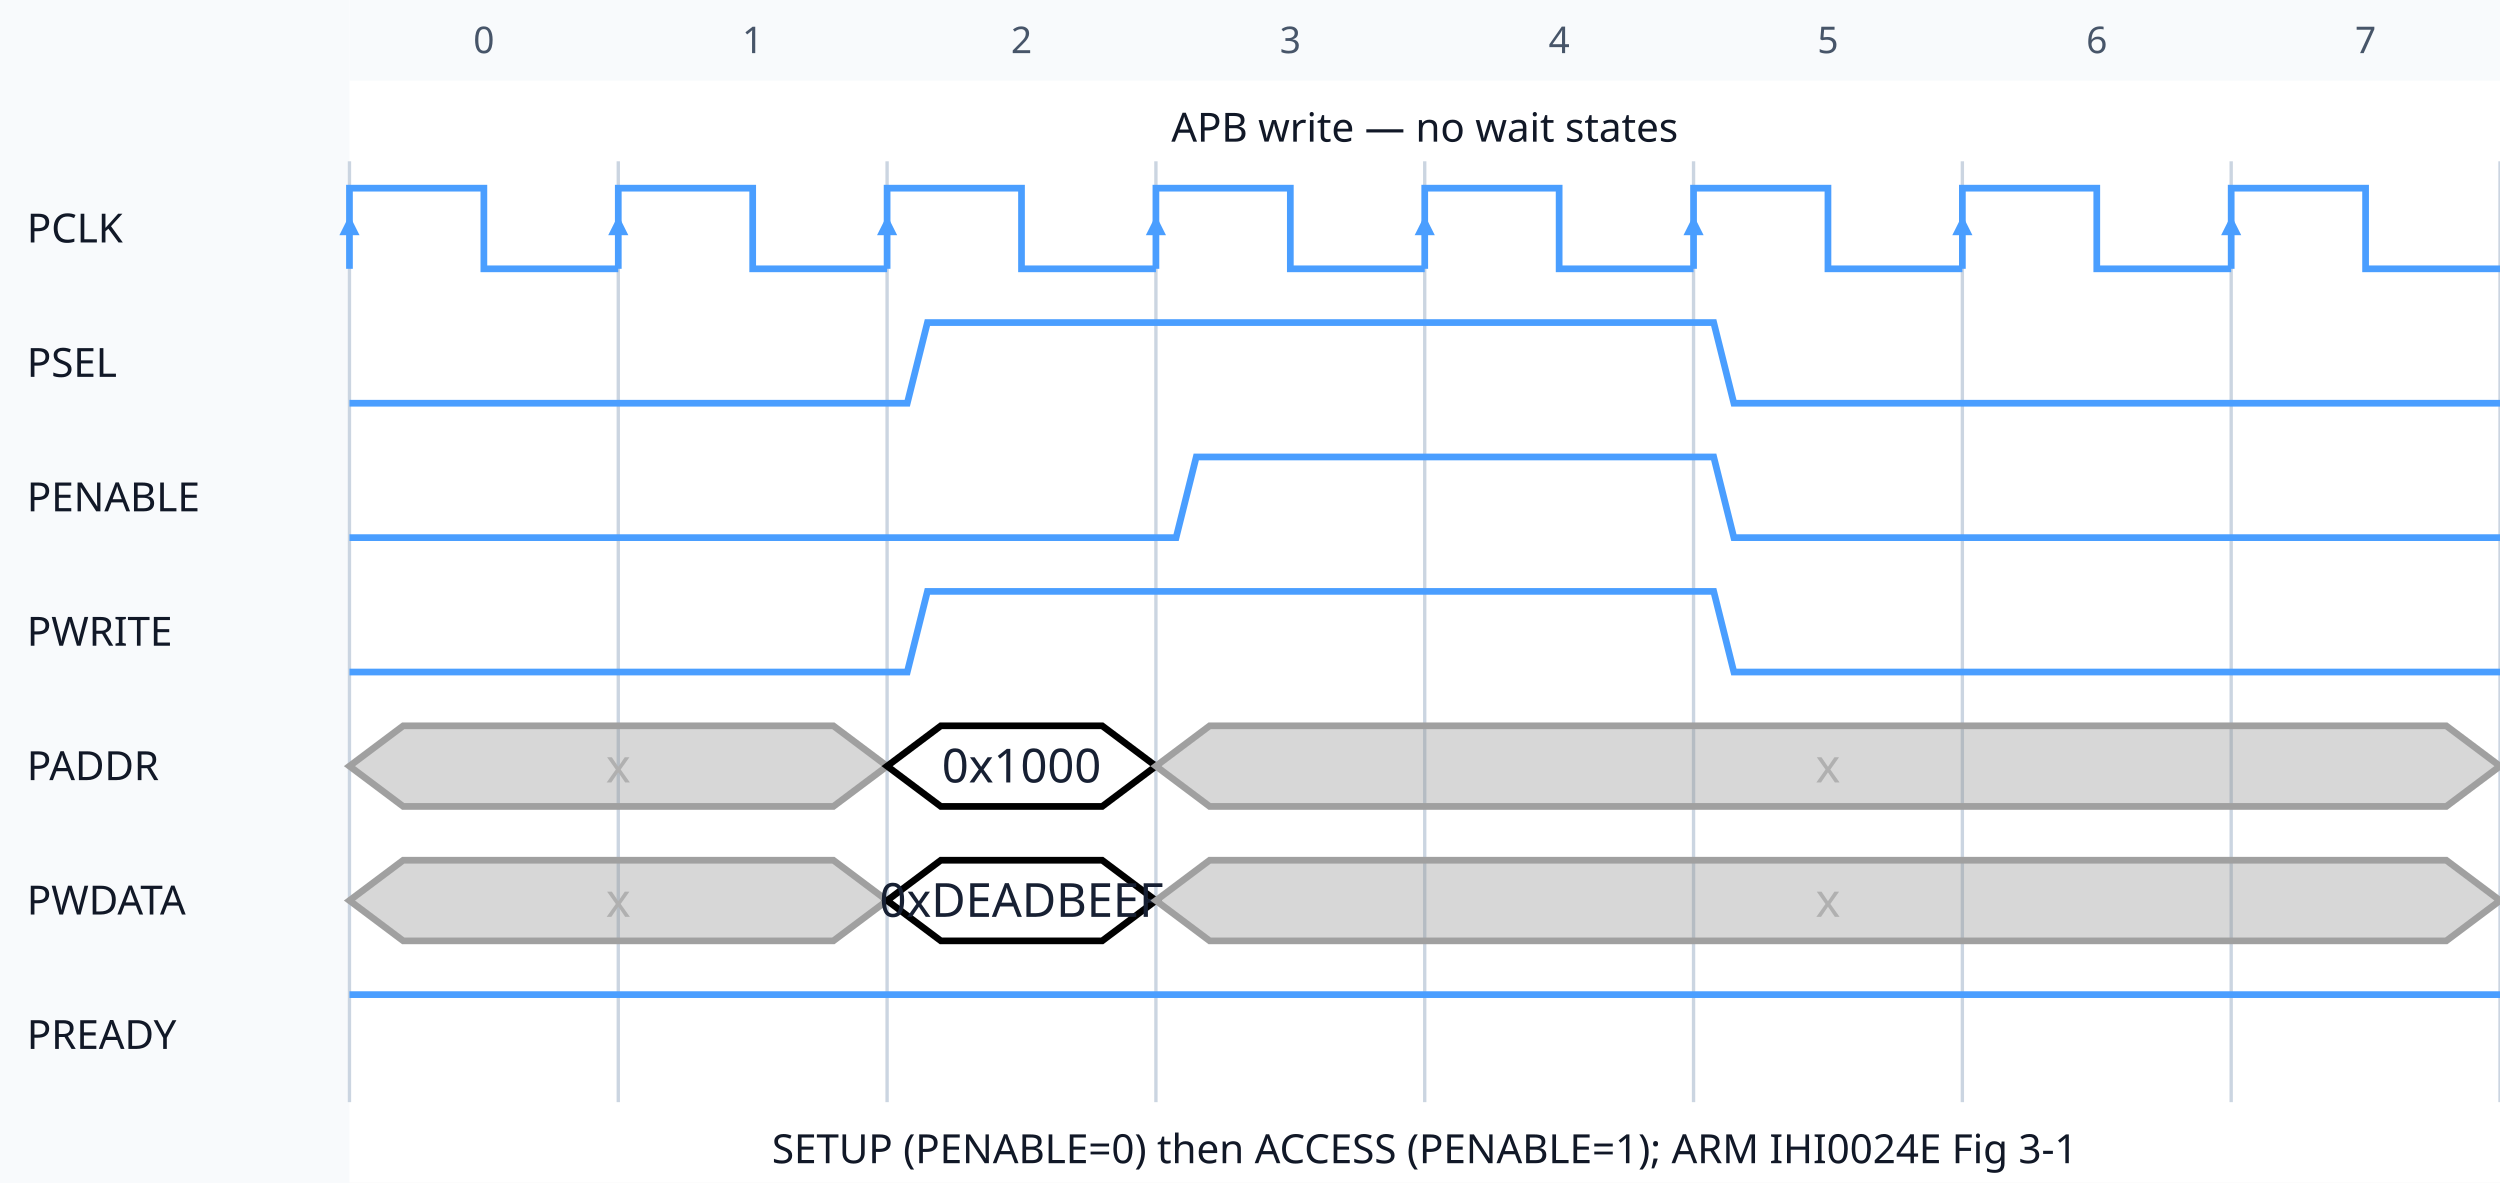
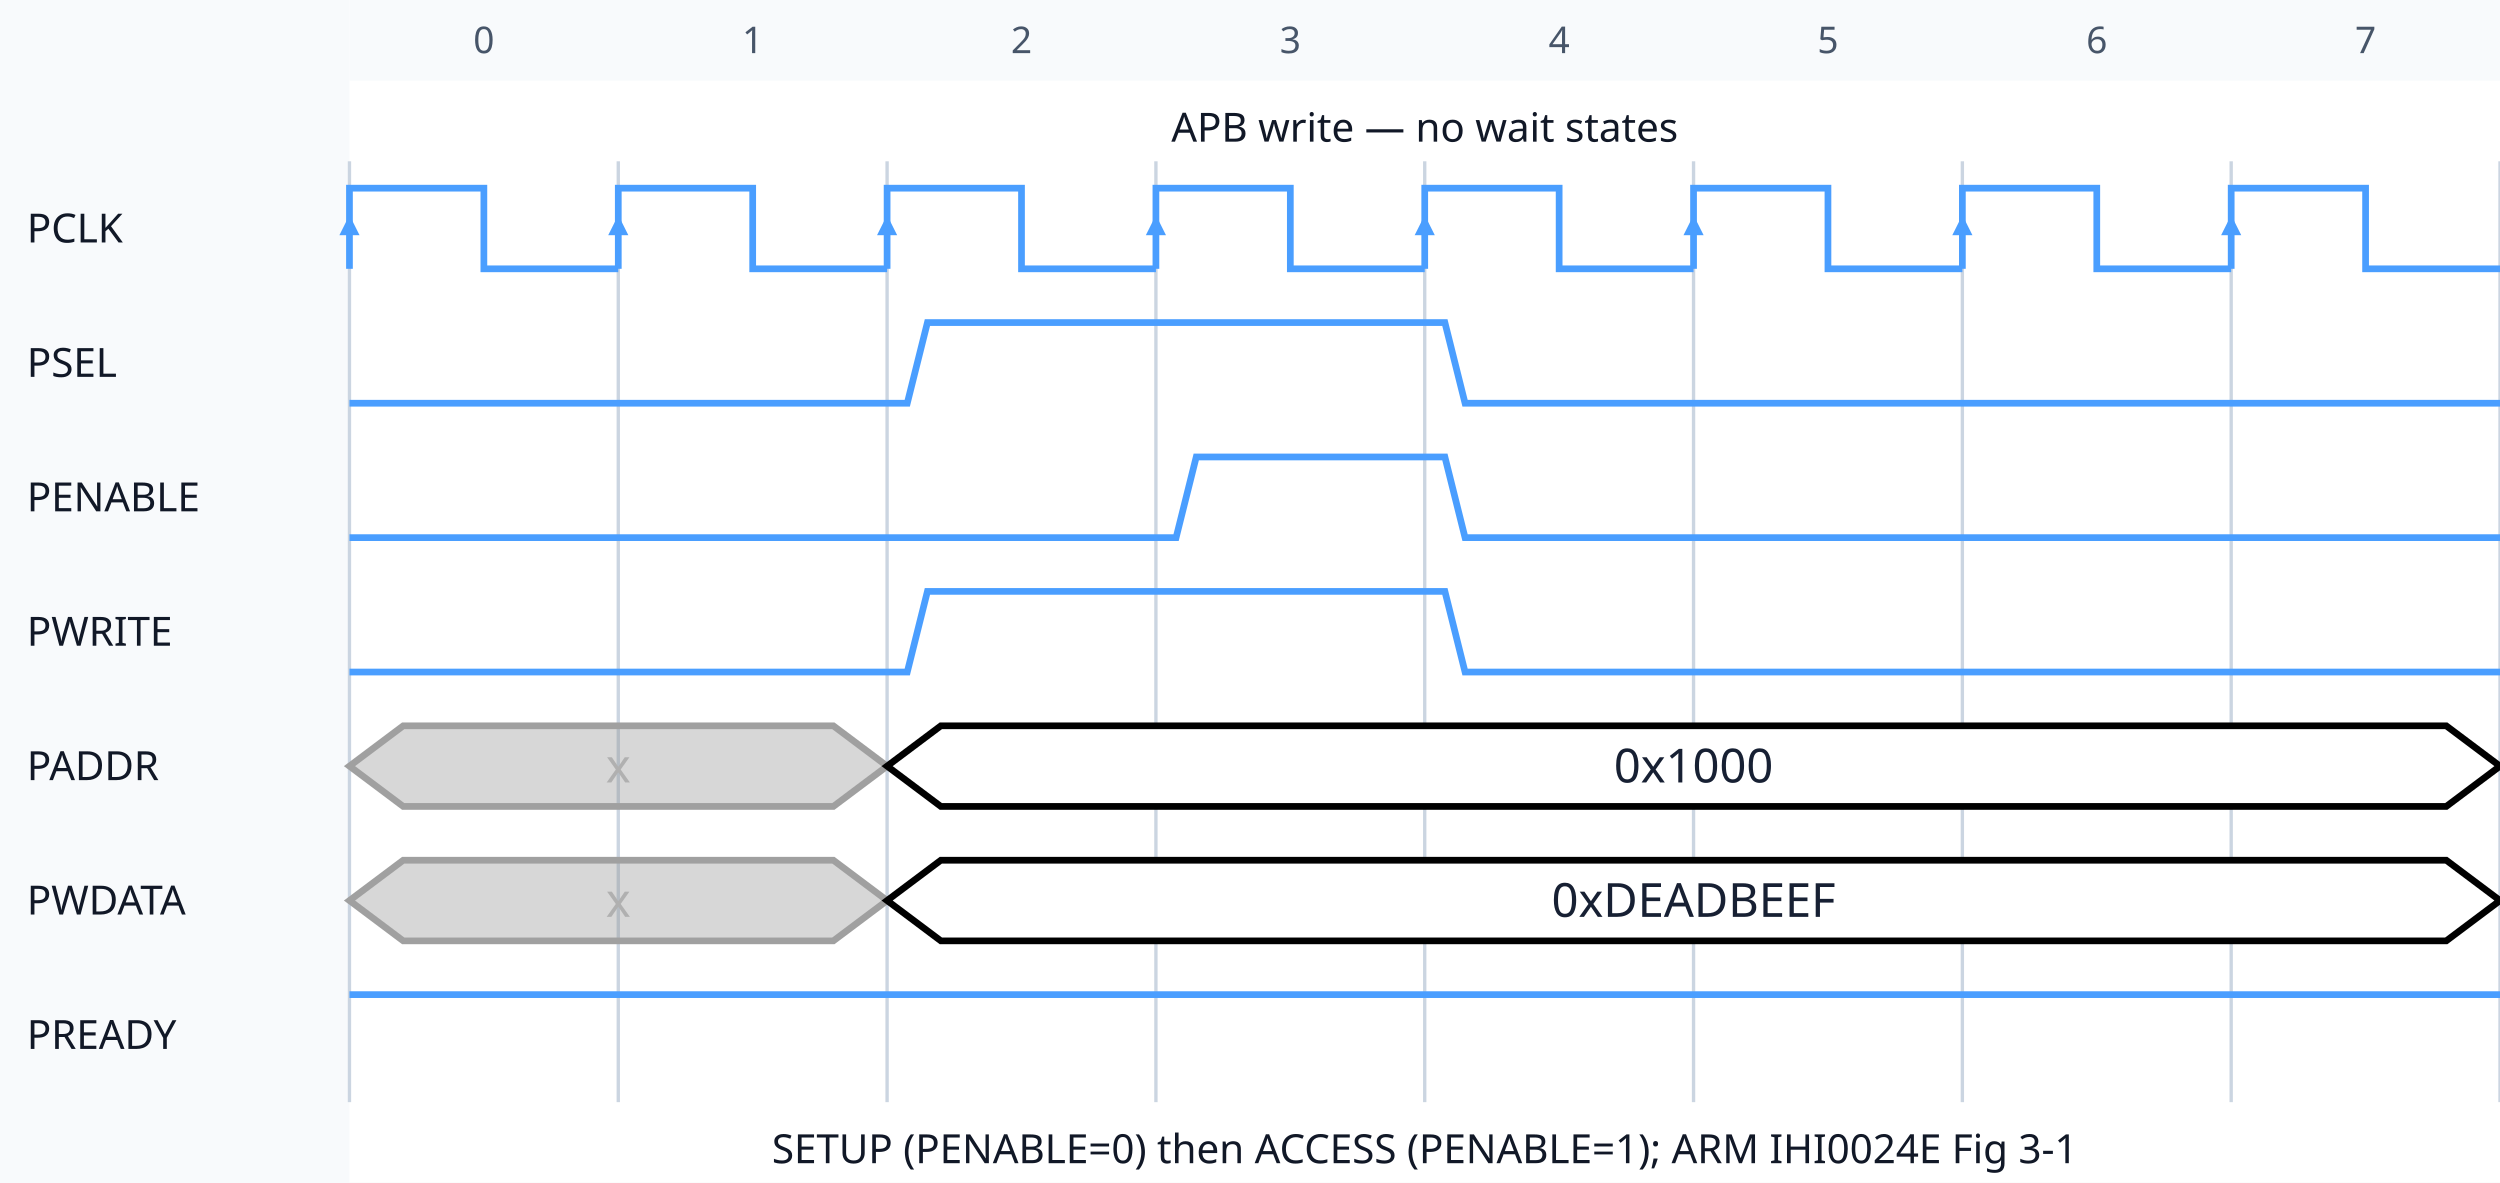
<svg xmlns="http://www.w3.org/2000/svg" width="744" height="352" viewBox="0 0 744 352">
  <defs>
    <pattern id="hatch-x" width="8" height="8" patternUnits="userSpaceOnUse">
      <path d="M0,8 L8,0" stroke="#ff6b6b" stroke-width="1" />
    </pattern>
  </defs>
  <rect width="100%" height="100%" fill="#ffffff" />
  <rect x="0" y="0" width="104" height="352" fill="#f8fafc" />
  <text x="8" y="68" fill="#111827" font-family="sans-serif" font-weight="400" font-size="12" dominant-baseline="middle">PCLK</text>
  <text x="8" y="108" fill="#111827" font-family="sans-serif" font-weight="400" font-size="12" dominant-baseline="middle">PSEL</text>
  <text x="8" y="148" fill="#111827" font-family="sans-serif" font-weight="400" font-size="12" dominant-baseline="middle">PENABLE</text>
  <text x="8" y="188" fill="#111827" font-family="sans-serif" font-weight="400" font-size="12" dominant-baseline="middle">PWRITE</text>
  <text x="8" y="228" fill="#111827" font-family="sans-serif" font-weight="400" font-size="12" dominant-baseline="middle">PADDR</text>
  <text x="8" y="268" fill="#111827" font-family="sans-serif" font-weight="400" font-size="12" dominant-baseline="middle">PWDATA</text>
  <text x="8" y="308" fill="#111827" font-family="sans-serif" font-weight="400" font-size="12" dominant-baseline="middle">PREADY</text>
  <g transform="translate(104, 0)">
    <rect x="0" y="0" width="640" height="24" fill="#f8fafc" />
    <text x="40" y="12" fill="#475569" font-size="11" font-family="sans-serif" text-anchor="middle" dominant-baseline="middle">0</text>
    <text x="120" y="12" fill="#475569" font-size="11" font-family="sans-serif" text-anchor="middle" dominant-baseline="middle">1</text>
    <text x="200" y="12" fill="#475569" font-size="11" font-family="sans-serif" text-anchor="middle" dominant-baseline="middle">2</text>
    <text x="280" y="12" fill="#475569" font-size="11" font-family="sans-serif" text-anchor="middle" dominant-baseline="middle">3</text>
    <text x="360" y="12" fill="#475569" font-size="11" font-family="sans-serif" text-anchor="middle" dominant-baseline="middle">4</text>
    <text x="440" y="12" fill="#475569" font-size="11" font-family="sans-serif" text-anchor="middle" dominant-baseline="middle">5</text>
    <text x="520" y="12" fill="#475569" font-size="11" font-family="sans-serif" text-anchor="middle" dominant-baseline="middle">6</text>
    <text x="600" y="12" fill="#475569" font-size="11" font-family="sans-serif" text-anchor="middle" dominant-baseline="middle">7</text>
    <text x="320" y="38" fill="#111827" font-size="12" font-family="sans-serif" text-anchor="middle" dominant-baseline="middle">APB write — no wait states</text>
    <text x="320" y="342" fill="#111827" font-size="12" font-family="sans-serif" text-anchor="middle" dominant-baseline="middle">SETUP (PENABLE=0) then ACCESS (PENABLE=1); ARM IHI0024E Fig 3-1</text>
    <line x1="0" y1="48" x2="0" y2="328" stroke="#cbd5e1" stroke-width="1" />
    <line x1="80" y1="48" x2="80" y2="328" stroke="#cbd5e1" stroke-width="1" />
    <line x1="160" y1="48" x2="160" y2="328" stroke="#cbd5e1" stroke-width="1" />
    <line x1="240" y1="48" x2="240" y2="328" stroke="#cbd5e1" stroke-width="1" />
    <line x1="320" y1="48" x2="320" y2="328" stroke="#cbd5e1" stroke-width="1" />
    <line x1="400" y1="48" x2="400" y2="328" stroke="#cbd5e1" stroke-width="1" />
    <line x1="480" y1="48" x2="480" y2="328" stroke="#cbd5e1" stroke-width="1" />
    <line x1="560" y1="48" x2="560" y2="328" stroke="#cbd5e1" stroke-width="1" />
    <line x1="640" y1="48" x2="640" y2="328" stroke="#cbd5e1" stroke-width="1" />
    <path d="M0,80 L0,56 L40,56 L40,80 L80,80" fill="none" stroke="#4A9EFF" stroke-width="2" />
    <polygon points="0,64 -3,70 3,70" fill="#4A9EFF" />
    <path d="M80,80 L80,56 L120,56 L120,80 L160,80" fill="none" stroke="#4A9EFF" stroke-width="2" />
    <polygon points="80,64 77,70 83,70" fill="#4A9EFF" />
    <path d="M160,80 L160,56 L200,56 L200,80 L240,80" fill="none" stroke="#4A9EFF" stroke-width="2" />
    <polygon points="160,64 157,70 163,70" fill="#4A9EFF" />
    <path d="M240,80 L240,56 L280,56 L280,80 L320,80" fill="none" stroke="#4A9EFF" stroke-width="2" />
    <polygon points="240,64 237,70 243,70" fill="#4A9EFF" />
    <path d="M320,80 L320,56 L360,56 L360,80 L400,80" fill="none" stroke="#4A9EFF" stroke-width="2" />
    <polygon points="320,64 317,70 323,70" fill="#4A9EFF" />
    <path d="M400,80 L400,56 L440,56 L440,80 L480,80" fill="none" stroke="#4A9EFF" stroke-width="2" />
    <polygon points="400,64 397,70 403,70" fill="#4A9EFF" />
    <path d="M480,80 L480,56 L520,56 L520,80 L560,80" fill="none" stroke="#4A9EFF" stroke-width="2" />
    <polygon points="480,64 477,70 483,70" fill="#4A9EFF" />
    <path d="M560,80 L560,56 L600,56 L600,80 L640,80" fill="none" stroke="#4A9EFF" stroke-width="2" />
    <polygon points="560,64 557,70 563,70" fill="#4A9EFF" />
-     <path d="M0,120 L80,120 L160,120 L166,120 L172,96 L240,96 L320,96 L400,96 L406,96 L412,120 L480,120 L560,120 L640,120" fill="none" stroke="#4A9EFF" stroke-width="2" />
-     <path d="M0,160 L80,160 L160,160 L240,160 L246,160 L252,136 L320,136 L400,136 L406,136 L412,160 L480,160 L560,160 L640,160" fill="none" stroke="#4A9EFF" stroke-width="2" />
-     <path d="M0,200 L80,200 L160,200 L166,200 L172,176 L240,176 L320,176 L400,176 L406,176 L412,200 L480,200 L560,200 L640,200" fill="none" stroke="#4A9EFF" stroke-width="2" />
+     <path d="M0,120 L80,120 L160,120 L166,120 L172,96 L240,96 L320,96 L326,96 L332,120 L400,120 L480,120 L560,120 L640,120" fill="none" stroke="#4A9EFF" stroke-width="2" />
+     <path d="M0,160 L80,160 L160,160 L240,160 L246,160 L252,136 L320,136 L326,136 L332,160 L400,160 L480,160 L560,160 L640,160" fill="none" stroke="#4A9EFF" stroke-width="2" />
+     <path d="M0,200 L80,200 L160,200 L166,200 L172,176 L240,176 L320,176 L326,176 L332,200 L400,200 L480,200 L560,200 L640,200" fill="none" stroke="#4A9EFF" stroke-width="2" />
    <path d="M0,228 L16,216 L144,216 L160,228 L144,240 L16,240 Z" fill="rgba(140, 140, 140, 0.35)" stroke="#a0a0a0" stroke-width="2" />
    <text x="80" y="228" fill="#b0b0b0" font-size="14" font-family="sans-serif" font-weight="400" text-anchor="middle" dominant-baseline="middle">x</text>
-     <path d="M160,228 L176,216 L224,216 L240,228 L224,240 L176,240 Z" fill="#ffffff" stroke="#000000" stroke-width="2" />
-     <text x="200" y="228" fill="#172033" font-size="14" font-family="sans-serif" font-weight="400" text-anchor="middle" dominant-baseline="middle">0x1000</text>
-     <path d="M240,228 L256,216 L624,216 L640,228 L624,240 L256,240 Z" fill="rgba(140, 140, 140, 0.35)" stroke="#a0a0a0" stroke-width="2" />
-     <text x="440" y="228" fill="#b0b0b0" font-size="14" font-family="sans-serif" font-weight="400" text-anchor="middle" dominant-baseline="middle">x</text>
+     <path d="M160,228 L176,216 L624,216 L640,228 L624,240 L176,240 Z" fill="#ffffff" stroke="#000000" stroke-width="2" />
+     <text x="400" y="228" fill="#172033" font-size="14" font-family="sans-serif" font-weight="400" text-anchor="middle" dominant-baseline="middle">0x1000</text>
    <path d="M0,268 L16,256 L144,256 L160,268 L144,280 L16,280 Z" fill="rgba(140, 140, 140, 0.35)" stroke="#a0a0a0" stroke-width="2" />
    <text x="80" y="268" fill="#b0b0b0" font-size="14" font-family="sans-serif" font-weight="400" text-anchor="middle" dominant-baseline="middle">x</text>
-     <path d="M160,268 L176,256 L224,256 L240,268 L224,280 L176,280 Z" fill="#ffffff" stroke="#000000" stroke-width="2" />
-     <text x="200" y="268" fill="#172033" font-size="14" font-family="sans-serif" font-weight="400" text-anchor="middle" dominant-baseline="middle">0xDEADBEEF</text>
-     <path d="M240,268 L256,256 L624,256 L640,268 L624,280 L256,280 Z" fill="rgba(140, 140, 140, 0.35)" stroke="#a0a0a0" stroke-width="2" />
-     <text x="440" y="268" fill="#b0b0b0" font-size="14" font-family="sans-serif" font-weight="400" text-anchor="middle" dominant-baseline="middle">x</text>
+     <path d="M160,268 L176,256 L624,256 L640,268 L624,280 L176,280 Z" fill="#ffffff" stroke="#000000" stroke-width="2" />
+     <text x="400" y="268" fill="#172033" font-size="14" font-family="sans-serif" font-weight="400" text-anchor="middle" dominant-baseline="middle">0xDEADBEEF</text>
    <path d="M0,296 L80,296 L160,296 L240,296 L320,296 L400,296 L480,296 L560,296 L640,296" fill="none" stroke="#4A9EFF" stroke-width="2" />
  </g>
</svg>
